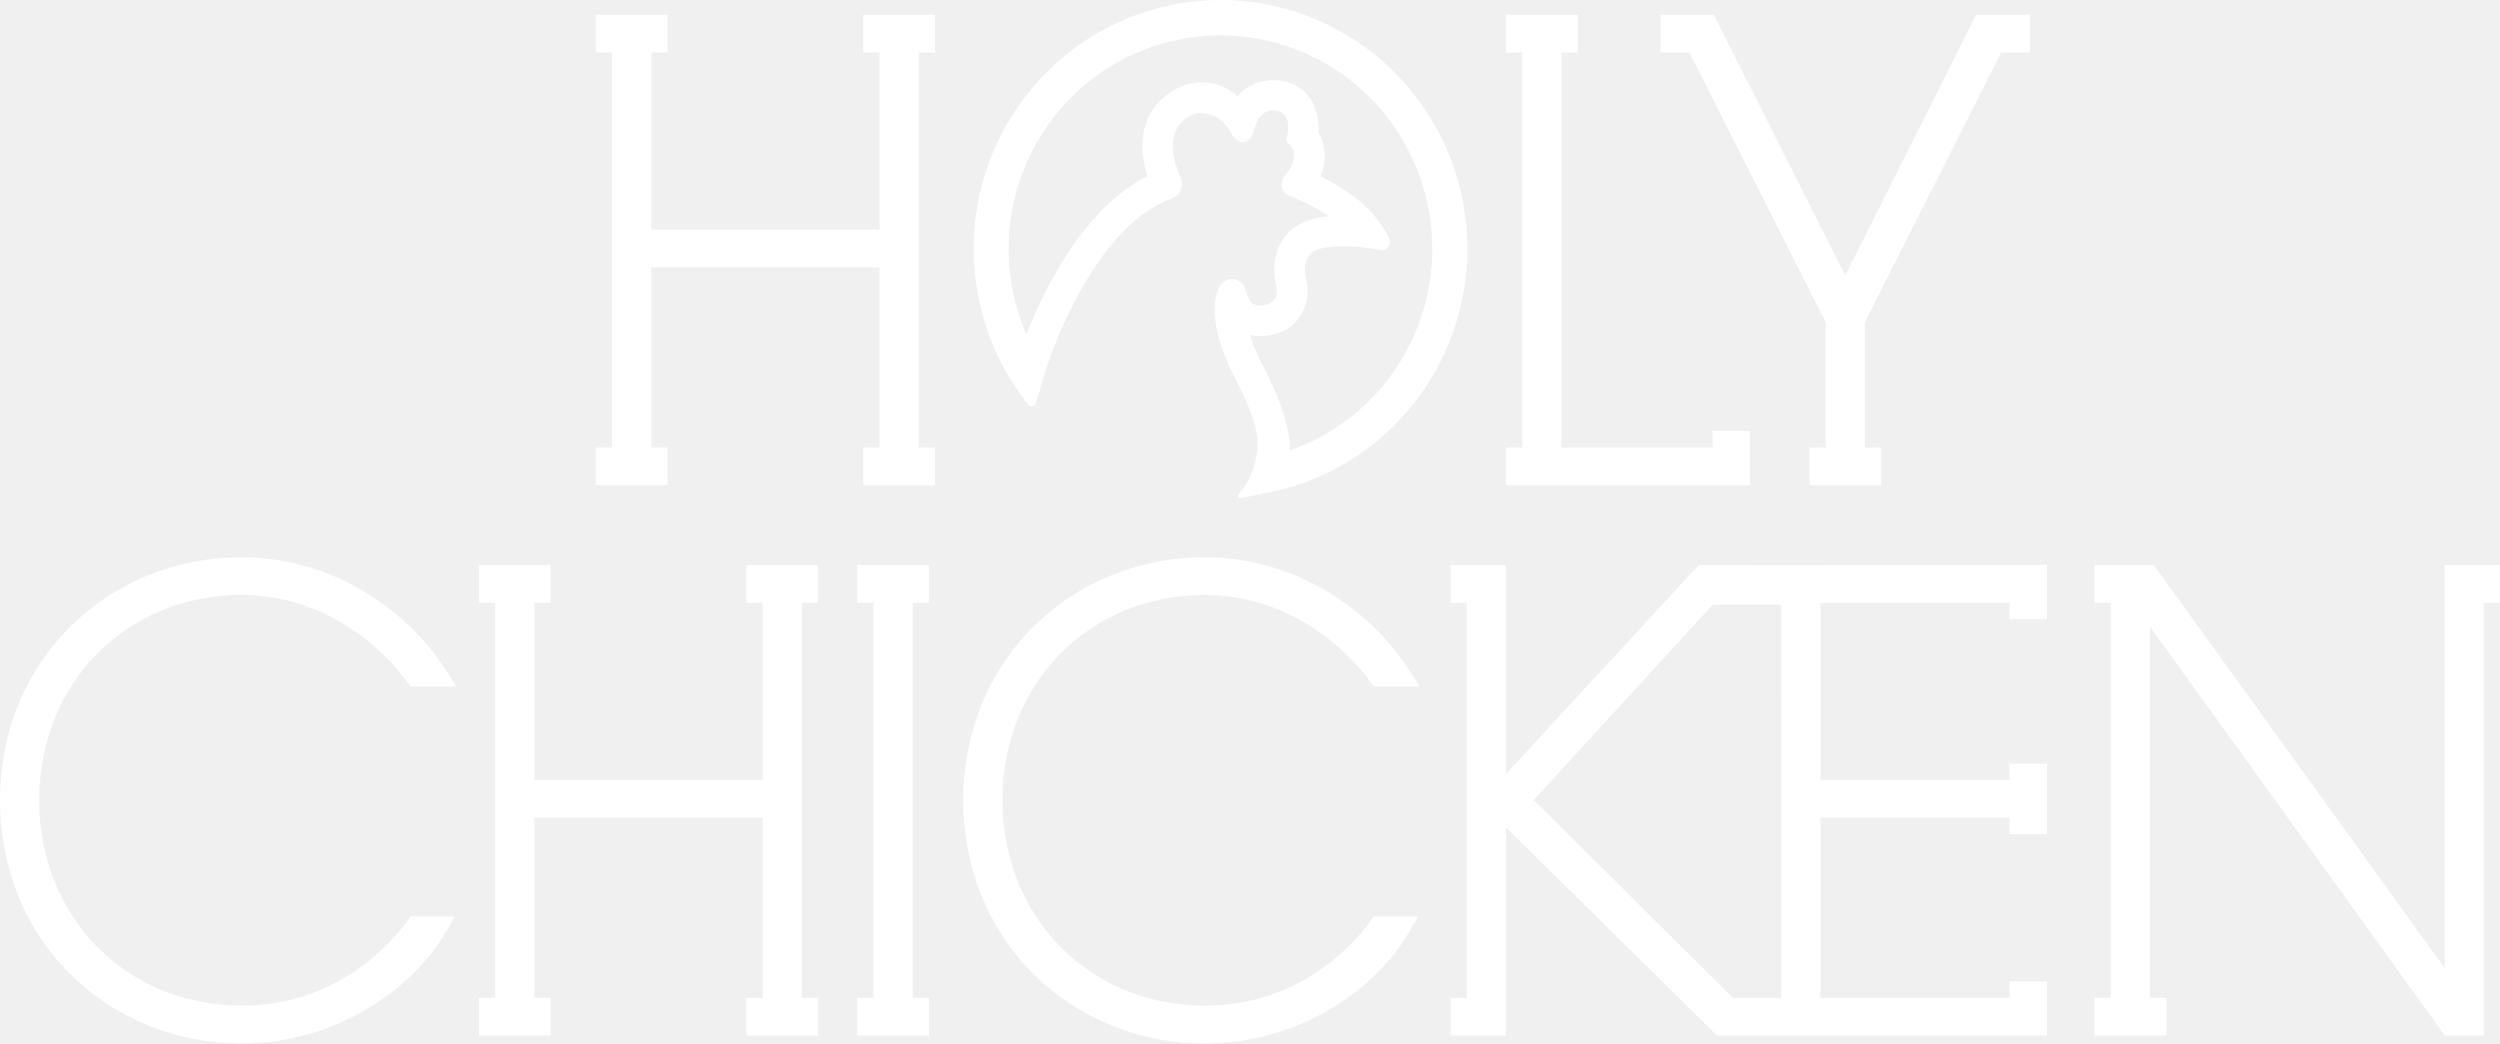
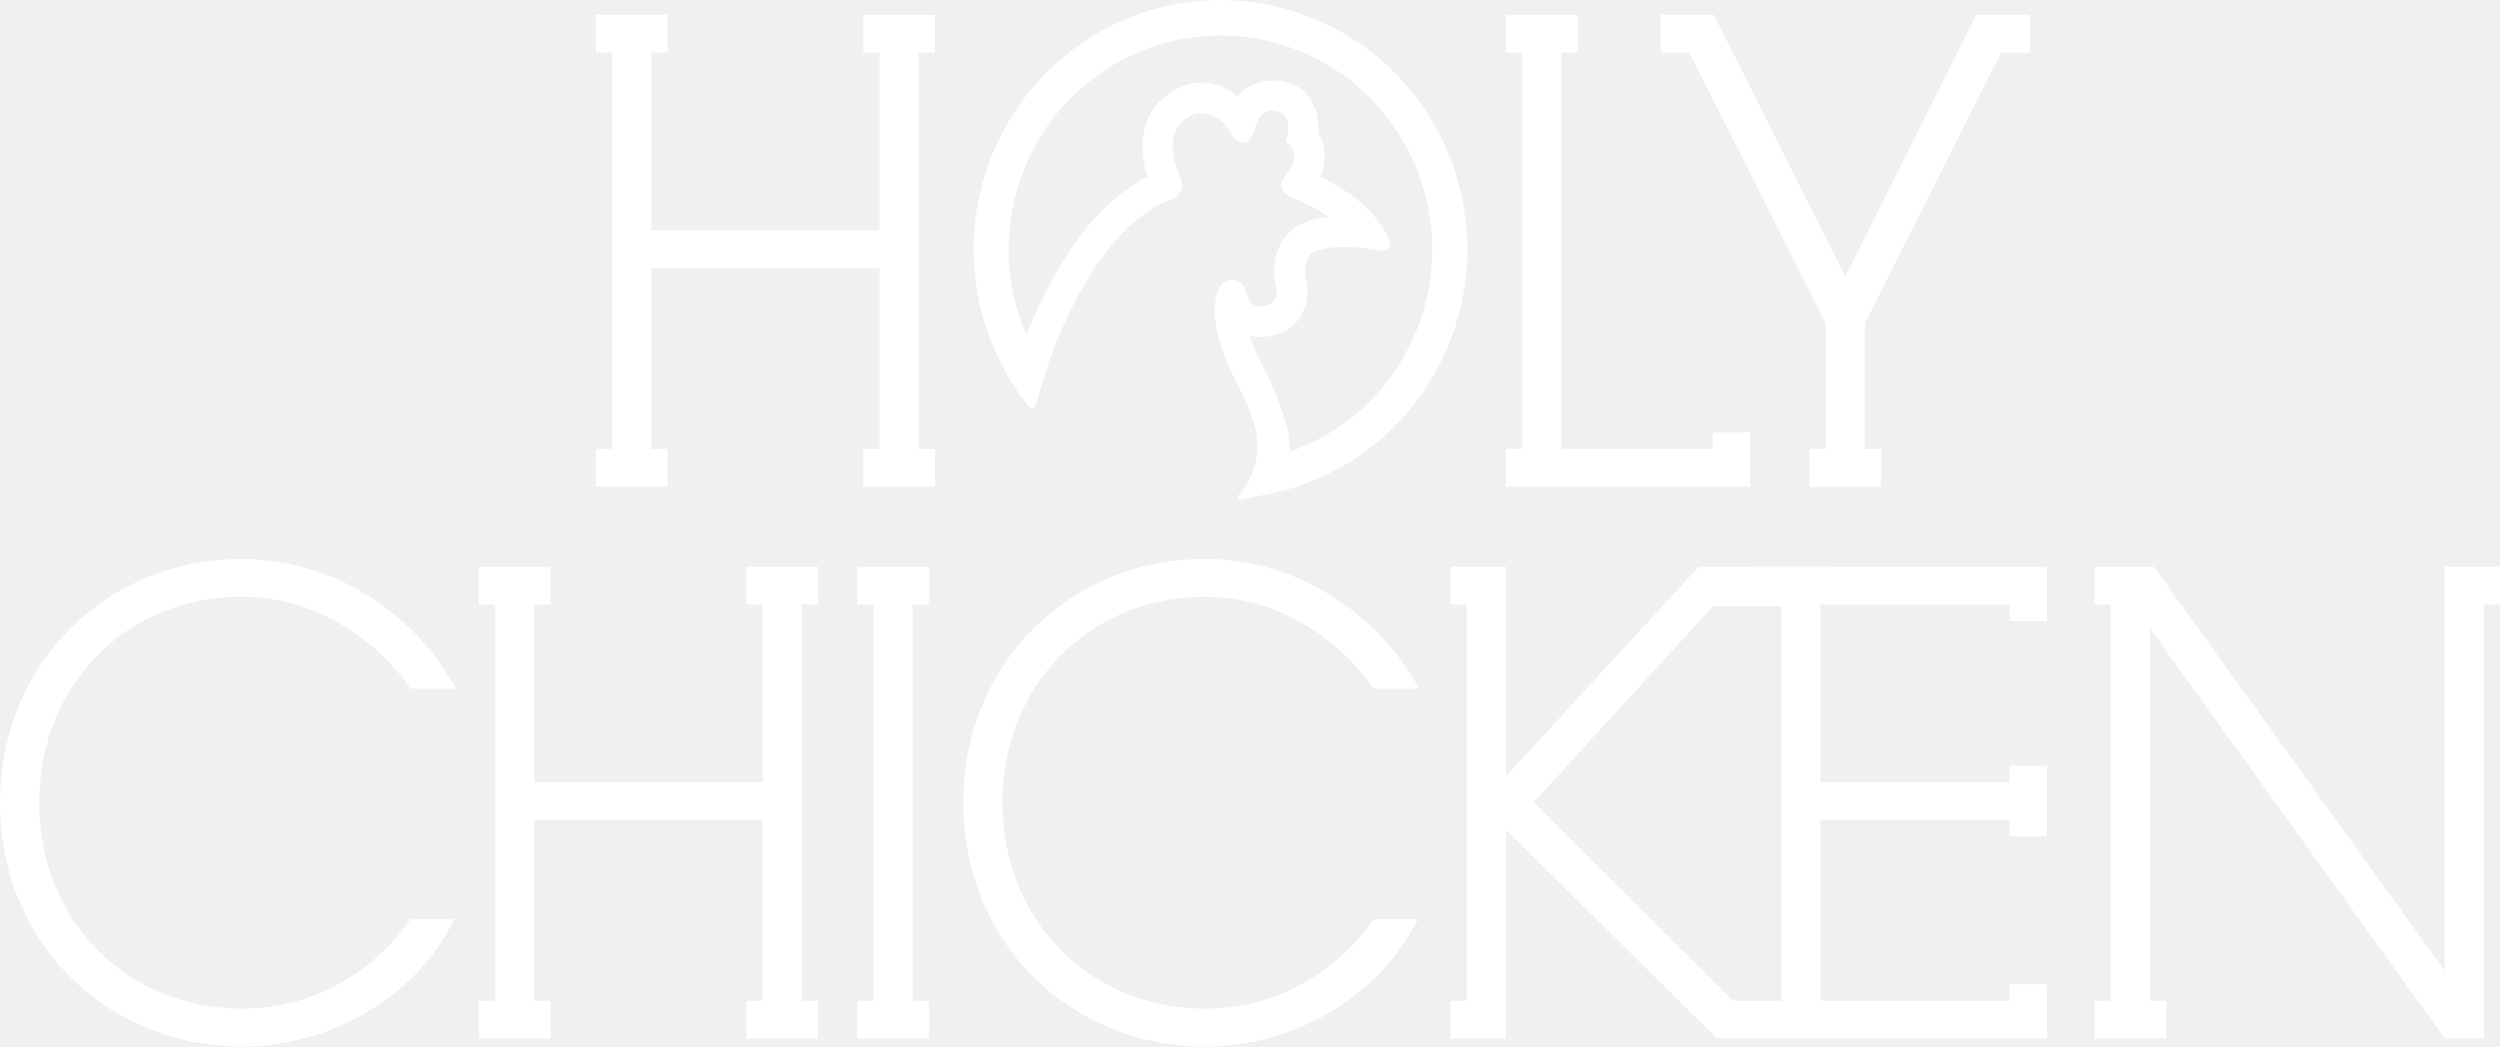
- <svg xmlns="http://www.w3.org/2000/svg" width="230" height="96" viewBox="0 0 230 96" fill="none">
-   <path d="M61.412 41.173H59.913V24.593H80.916V41.173H79.42V44.639H86.018V41.173H84.522V4.824H86.018V1.359H79.42V4.824H80.916V21.126H59.913V4.824H61.412V1.359H54.814V4.824H56.308V41.173H54.814V44.639H61.412V41.173Z" fill="white" />
-   <path d="M160.998 39.665H157.558V41.173H143.65V4.824H145.146V1.359H138.548V4.824H140.044V41.173H138.548V44.639H160.998V39.665Z" fill="white" />
-   <path d="M167.961 29.655V41.173H166.465V44.639H173.063V41.173H171.567V29.655L184.103 4.824H186.752V1.359H181.801L169.762 25.357L157.668 1.359H152.776V4.824H155.425L167.961 29.655Z" fill="white" />
-   <path d="M22.247 54.732C31.346 54.787 36.532 61.425 37.48 62.755L37.769 63.163H41.987L41.026 61.656C37.845 56.67 31.244 51.325 22.252 51.266C16.248 51.266 10.663 53.512 6.525 57.591C2.316 61.736 0 67.435 0 73.63C0 79.824 2.316 85.523 6.523 89.671C10.661 93.75 16.245 95.996 22.25 95.996C31.079 95.996 38.024 90.872 40.986 85.786L41.848 84.31H37.772L37.482 84.716C36.165 86.546 31.178 92.518 22.252 92.518C11.622 92.518 3.605 84.393 3.605 73.618C3.605 62.843 11.622 54.732 22.247 54.732Z" fill="white" />
-   <path d="M68.665 91.805V95.272H75.263V91.805H73.767V55.459H75.263V51.992H68.665V55.459H70.161V71.759H49.161V55.459H50.657V51.992H44.059V55.459H45.555V91.805H44.059V95.272H50.657V91.805H49.161V75.225H70.161V91.805H68.665Z" fill="white" />
-   <path d="M110.864 54.732C119.963 54.787 125.152 61.425 126.099 62.755L126.389 63.163H130.607L129.645 61.656C126.464 56.67 119.864 51.325 110.871 51.266C104.867 51.266 99.282 53.512 95.144 57.591C90.936 61.739 88.619 67.437 88.619 73.632C88.619 79.827 90.936 85.525 95.144 89.673C99.282 93.752 104.867 95.999 110.871 95.999C119.701 95.999 126.646 90.875 129.608 85.789L130.47 84.312H126.391L126.101 84.718C124.784 86.549 119.798 92.52 110.871 92.52C100.241 92.52 92.225 84.395 92.225 73.62C92.225 62.845 100.241 54.732 110.864 54.732Z" fill="white" />
-   <path d="M85.462 55.459V51.992H78.864V55.459H80.36V91.805H78.864V95.272H85.462V91.805H83.966V55.459H85.462Z" fill="white" />
-   <path d="M224.901 51.992V89.049L198.447 52.396L198.157 51.992H192.7V55.459H194.196V91.805H192.7V95.272H199.298V91.805H197.801V57.657L224.934 95.272H228.506V55.459H230V51.992H224.901Z" fill="white" />
-   <path d="M168.124 51.984H161.168V54.401V51.994H156.28L138.555 71.2V51.994H133.453V55.46H134.95V91.807H133.453V95.274H138.555V76.129L157.97 95.274H188.324V90.302H184.885V91.807H167.485V75.227H184.885V76.735H188.324V70.255H184.885V71.76H167.485V55.46H184.885V56.968H188.324V51.994H168.124V51.984ZM163.882 91.807H159.431L141.098 73.603L157.593 55.61H163.871L163.882 91.807Z" fill="white" />
-   <path d="M117.524 45.143C129.726 42.23 137.273 29.902 134.382 17.608C131.491 5.313 119.253 -2.292 107.052 0.622C94.85 3.535 87.302 15.863 90.194 28.157C90.976 31.486 92.491 34.596 94.624 37.258C94.765 37.429 95.017 37.453 95.187 37.31C95.248 37.258 95.293 37.189 95.317 37.113L95.802 35.392C96.184 34.024 96.646 32.68 97.185 31.367C99.009 26.927 102.565 20.158 107.825 18.263C108.558 17.99 108.93 17.171 108.659 16.433C108.642 16.385 108.621 16.34 108.6 16.295C108.232 15.507 107.999 14.661 107.912 13.795C107.844 12.923 107.994 12.023 108.595 11.356C109.121 10.77 109.837 10.321 110.65 10.406C111.317 10.463 111.948 10.734 112.453 11.178C112.837 11.534 113.148 11.962 113.374 12.434C113.497 12.638 113.664 12.814 113.864 12.945C114.119 13.101 114.437 13.111 114.701 12.973C115.104 12.769 115.271 12.277 115.408 11.874C115.556 11.423 115.683 10.924 116.053 10.608C116.562 10.062 117.392 9.981 117.995 10.418C118.391 10.679 118.516 11.226 118.525 11.679C118.506 12.08 118.445 12.479 118.342 12.866C118.334 12.899 118.334 12.937 118.342 12.971C118.356 13.011 118.379 13.044 118.41 13.073C118.615 13.251 118.789 13.462 118.924 13.7C118.994 13.861 119.037 14.034 119.048 14.21C119.093 14.858 118.756 15.476 118.372 15.972L118.137 16.271C117.757 16.758 117.842 17.463 118.325 17.845C118.408 17.909 118.497 17.964 118.594 18.002L118.942 18.144C120.104 18.631 121.226 19.213 122.293 19.885C120.969 20.015 119.607 20.374 118.712 21.205C117.062 22.736 117.083 24.961 117.413 26.312C117.493 26.607 117.493 26.915 117.413 27.21C117.201 27.922 116.355 28.186 115.691 28.091C115.078 28.003 114.816 27.426 114.658 26.889L114.574 26.599C114.371 25.911 113.655 25.517 112.969 25.721C112.599 25.83 112.297 26.103 112.146 26.459L112.031 26.74C111.838 27.195 111.011 29.729 113.61 34.758C114.251 35.966 114.809 37.22 115.278 38.507C116.07 40.722 115.688 43.194 114.265 45.062C114.171 45.188 114.069 45.309 113.961 45.423C113.867 45.514 113.86 45.663 113.949 45.758C114.008 45.822 114.095 45.848 114.18 45.827L117.524 45.143ZM118.671 41.437C118.671 38.892 117.446 36.071 116.098 33.461C115.653 32.616 115.283 31.735 114.986 30.826C115.818 30.985 116.678 30.933 117.484 30.674C118.002 30.527 118.483 30.273 118.898 29.928C119.864 29.05 120.38 27.772 120.297 26.464C120.269 25.942 120.081 25.453 120.062 24.928C120.005 24.323 120.213 23.722 120.632 23.282C121.421 22.546 124.167 22.57 125.76 22.808L127.035 23.005C127.435 23.066 127.81 22.789 127.871 22.385C127.895 22.233 127.869 22.076 127.8 21.936L127.77 21.877C127.133 20.599 126.243 19.469 125.154 18.553C124.023 17.634 122.793 16.85 121.483 16.216C122.051 14.922 121.987 13.438 121.311 12.199C121.344 11.387 121.249 9.934 120.356 8.808C119.652 7.942 118.605 7.427 117.493 7.398C115.813 7.291 114.618 7.944 113.838 8.846C113.247 8.303 112.531 7.913 111.755 7.716C110.591 7.431 109.366 7.581 108.303 8.136C106.84 8.889 105.864 10.005 105.4 11.461C104.844 13.203 105.178 15.001 105.56 16.209C99.86 19.058 96.228 26.227 94.424 30.745C90.118 20.808 94.621 9.233 104.486 4.895C114.35 0.558 125.835 5.095 130.14 15.034C134.446 24.973 129.942 36.546 120.078 40.884C119.616 41.085 119.147 41.268 118.671 41.437Z" fill="white" />
+ <svg xmlns="http://www.w3.org/2000/svg" width="172" height="72" viewBox="0 0 172 72" fill="none">
+   <g clip-path="url(#clip0_1790_7056)">
+     <path d="M45.925 30.883H44.804V18.448H60.511V30.883H59.392V33.483H64.326V30.883H63.207V3.622H64.326V1.023H59.392V3.622H60.511V15.848H44.804V3.622H45.925V1.023H40.991V3.622H42.108V30.883H40.991V33.483H45.925V30.883Z" fill="white" />
+     <path d="M120.399 29.753H117.826V30.883H107.425V3.622H108.544V1.023H103.61V3.622H104.729V30.883H103.61V33.483H120.399V29.753Z" fill="white" />
+     <path d="M125.606 22.245V30.883H124.487V33.483H129.421V30.883H128.302V22.245L137.677 3.622H139.658V1.023H135.956L126.952 19.022L117.909 1.023H114.25V3.622H116.231L125.606 22.245Z" fill="white" />
+     <path d="M16.637 41.053C23.441 41.094 27.32 46.073 28.028 47.07L28.245 47.377H31.399L30.68 46.246C28.301 42.506 23.365 38.498 16.641 38.453C12.15 38.453 7.974 40.138 4.88 43.197C1.732 46.306 0 50.58 0 55.226C0 59.872 1.732 64.146 4.878 67.257C7.972 70.316 12.149 72.001 16.639 72.001C23.242 72.001 28.435 68.158 30.65 64.344L31.295 63.236H28.247L28.03 63.541C27.045 64.914 23.316 69.392 16.641 69.392C8.691 69.392 2.696 63.298 2.696 55.217C2.696 47.136 8.691 41.053 16.637 41.053Z" fill="white" />
+     <path d="M51.349 68.852V71.452H56.284V68.852H55.165V41.592H56.284V38.992H51.349V41.592H52.468V53.817H36.764V41.592H37.883V38.992H32.948V41.592H34.067V68.852H32.948V71.452H37.883V68.852H36.764V56.417H52.468V68.852H51.349Z" fill="white" />
+     <path d="M82.907 41.053C89.711 41.094 93.592 46.073 94.3 47.07L94.517 47.377H97.671L96.952 46.246C94.573 42.506 89.637 38.498 82.913 38.453C78.422 38.453 74.246 40.138 71.152 43.197C68.004 46.308 66.272 50.582 66.272 55.228C66.272 59.874 68.004 64.148 71.152 67.259C74.246 70.318 78.422 72.003 82.913 72.003C89.516 72.003 94.709 68.16 96.924 64.346L97.569 63.238H94.519L94.302 63.542C93.317 64.915 89.588 69.394 82.913 69.394C74.963 69.394 68.968 63.3 68.968 55.219C68.968 47.138 74.963 41.053 82.907 41.053Z" fill="white" />
+     <path d="M63.91 41.592V38.992H58.976V41.592H60.095V68.852H58.976V71.452H63.91V68.852H62.791V41.592H63.91Z" fill="white" />
+     <path d="M168.186 38.992V66.785L148.404 39.295L148.187 38.992H146.661H146.469H144.106V41.592H145.225V68.852H144.106V71.452H149.04V68.852H147.921V43.241L168.211 71.452H170.883V41.592H172V38.992H168.186Z" fill="white" />
+     <path d="M125.728 38.984H120.526V40.797V38.992H116.871L103.615 53.396V38.992H99.8V41.591H100.919V68.851H99.8V71.451H103.615V57.093L118.134 71.451H140.833V67.722H138.262V68.851H125.25V56.416H138.262V57.547H140.833V52.687H138.262V53.816H125.25V41.591H138.262V42.722H140.833V38.992H125.728V38.984ZM122.556 68.851H119.227L105.517 55.198L117.852 41.704H122.547L122.556 68.851Z" fill="white" />
+     <path d="M87.887 33.857C97.012 31.672 102.657 22.427 100.494 13.206C98.332 3.985 89.181 -1.719 80.056 0.466C70.931 2.651 65.287 11.897 67.449 21.118C68.034 23.614 69.167 25.947 70.762 27.944C70.868 28.072 71.056 28.09 71.183 27.983C71.229 27.944 71.263 27.892 71.28 27.835L71.643 26.544C71.929 25.518 72.274 24.51 72.678 23.525C74.042 20.195 76.701 15.118 80.634 13.697C81.182 13.492 81.461 12.878 81.258 12.324C81.246 12.289 81.23 12.255 81.214 12.221C80.939 11.63 80.764 10.996 80.699 10.346C80.648 9.692 80.761 9.017 81.21 8.517C81.603 8.077 82.139 7.741 82.747 7.805C83.246 7.848 83.718 8.051 84.095 8.384C84.382 8.651 84.615 8.971 84.784 9.326C84.876 9.479 85.001 9.61 85.151 9.708C85.341 9.826 85.579 9.833 85.776 9.73C86.078 9.577 86.203 9.208 86.305 8.905C86.416 8.567 86.511 8.193 86.788 7.956C87.168 7.547 87.789 7.486 88.24 7.814C88.536 8.01 88.629 8.419 88.636 8.759C88.622 9.06 88.576 9.359 88.499 9.65C88.494 9.675 88.494 9.703 88.499 9.728C88.51 9.758 88.527 9.783 88.55 9.805C88.703 9.938 88.834 10.097 88.934 10.275C88.987 10.396 89.019 10.526 89.028 10.658C89.061 11.144 88.809 11.607 88.522 11.979L88.346 12.203C88.062 12.568 88.125 13.097 88.487 13.384C88.548 13.432 88.615 13.473 88.688 13.501L88.948 13.608C89.817 13.973 90.656 14.41 91.454 14.914C90.464 15.011 89.445 15.28 88.776 15.904C87.542 17.052 87.558 18.721 87.805 19.734C87.865 19.955 87.865 20.186 87.805 20.407C87.646 20.942 87.013 21.139 86.516 21.068C86.058 21.002 85.863 20.569 85.745 20.167L85.681 19.95C85.53 19.433 84.994 19.138 84.481 19.291C84.204 19.373 83.979 19.577 83.866 19.845L83.78 20.055C83.635 20.397 83.017 22.297 84.96 26.068C85.44 26.975 85.857 27.915 86.208 28.88C86.8 30.542 86.515 32.395 85.45 33.797C85.38 33.891 85.304 33.982 85.223 34.068C85.153 34.135 85.147 34.247 85.214 34.319C85.258 34.367 85.323 34.386 85.387 34.37L87.887 33.857ZM88.746 31.078C88.746 29.169 87.829 27.053 86.821 25.096C86.488 24.462 86.212 23.801 85.99 23.119C86.612 23.239 87.255 23.2 87.858 23.005C88.245 22.895 88.605 22.704 88.915 22.446C89.637 21.787 90.023 20.829 89.962 19.848C89.94 19.456 89.799 19.09 89.785 18.696C89.743 18.242 89.898 17.791 90.212 17.462C90.802 16.91 92.855 16.928 94.046 17.106L95 17.253C95.299 17.3 95.579 17.091 95.625 16.789C95.643 16.675 95.624 16.557 95.573 16.452L95.55 16.408C95.074 15.45 94.408 14.602 93.594 13.915C92.748 13.225 91.828 12.638 90.848 12.162C91.273 11.192 91.225 10.079 90.719 9.149C90.744 8.54 90.674 7.45 90.006 6.606C89.479 5.956 88.696 5.57 87.865 5.549C86.608 5.468 85.715 5.958 85.131 6.635C84.689 6.227 84.153 5.935 83.573 5.787C82.703 5.573 81.787 5.686 80.992 6.102C79.897 6.667 79.168 7.504 78.821 8.595C78.405 9.903 78.655 11.251 78.941 12.157C74.678 14.294 71.962 19.67 70.612 23.059C67.393 15.606 70.76 6.925 78.137 3.672C85.514 0.418 94.103 3.821 97.322 11.275C100.542 18.73 97.174 27.409 89.798 30.663C89.452 30.814 89.102 30.951 88.746 31.078Z" fill="white" />
+   </g>
+   <defs>
+     <clipPath id="clip0_1790_7056">
+       <rect width="172" height="72" fill="white" />
+     </clipPath>
+   </defs>
</svg>
